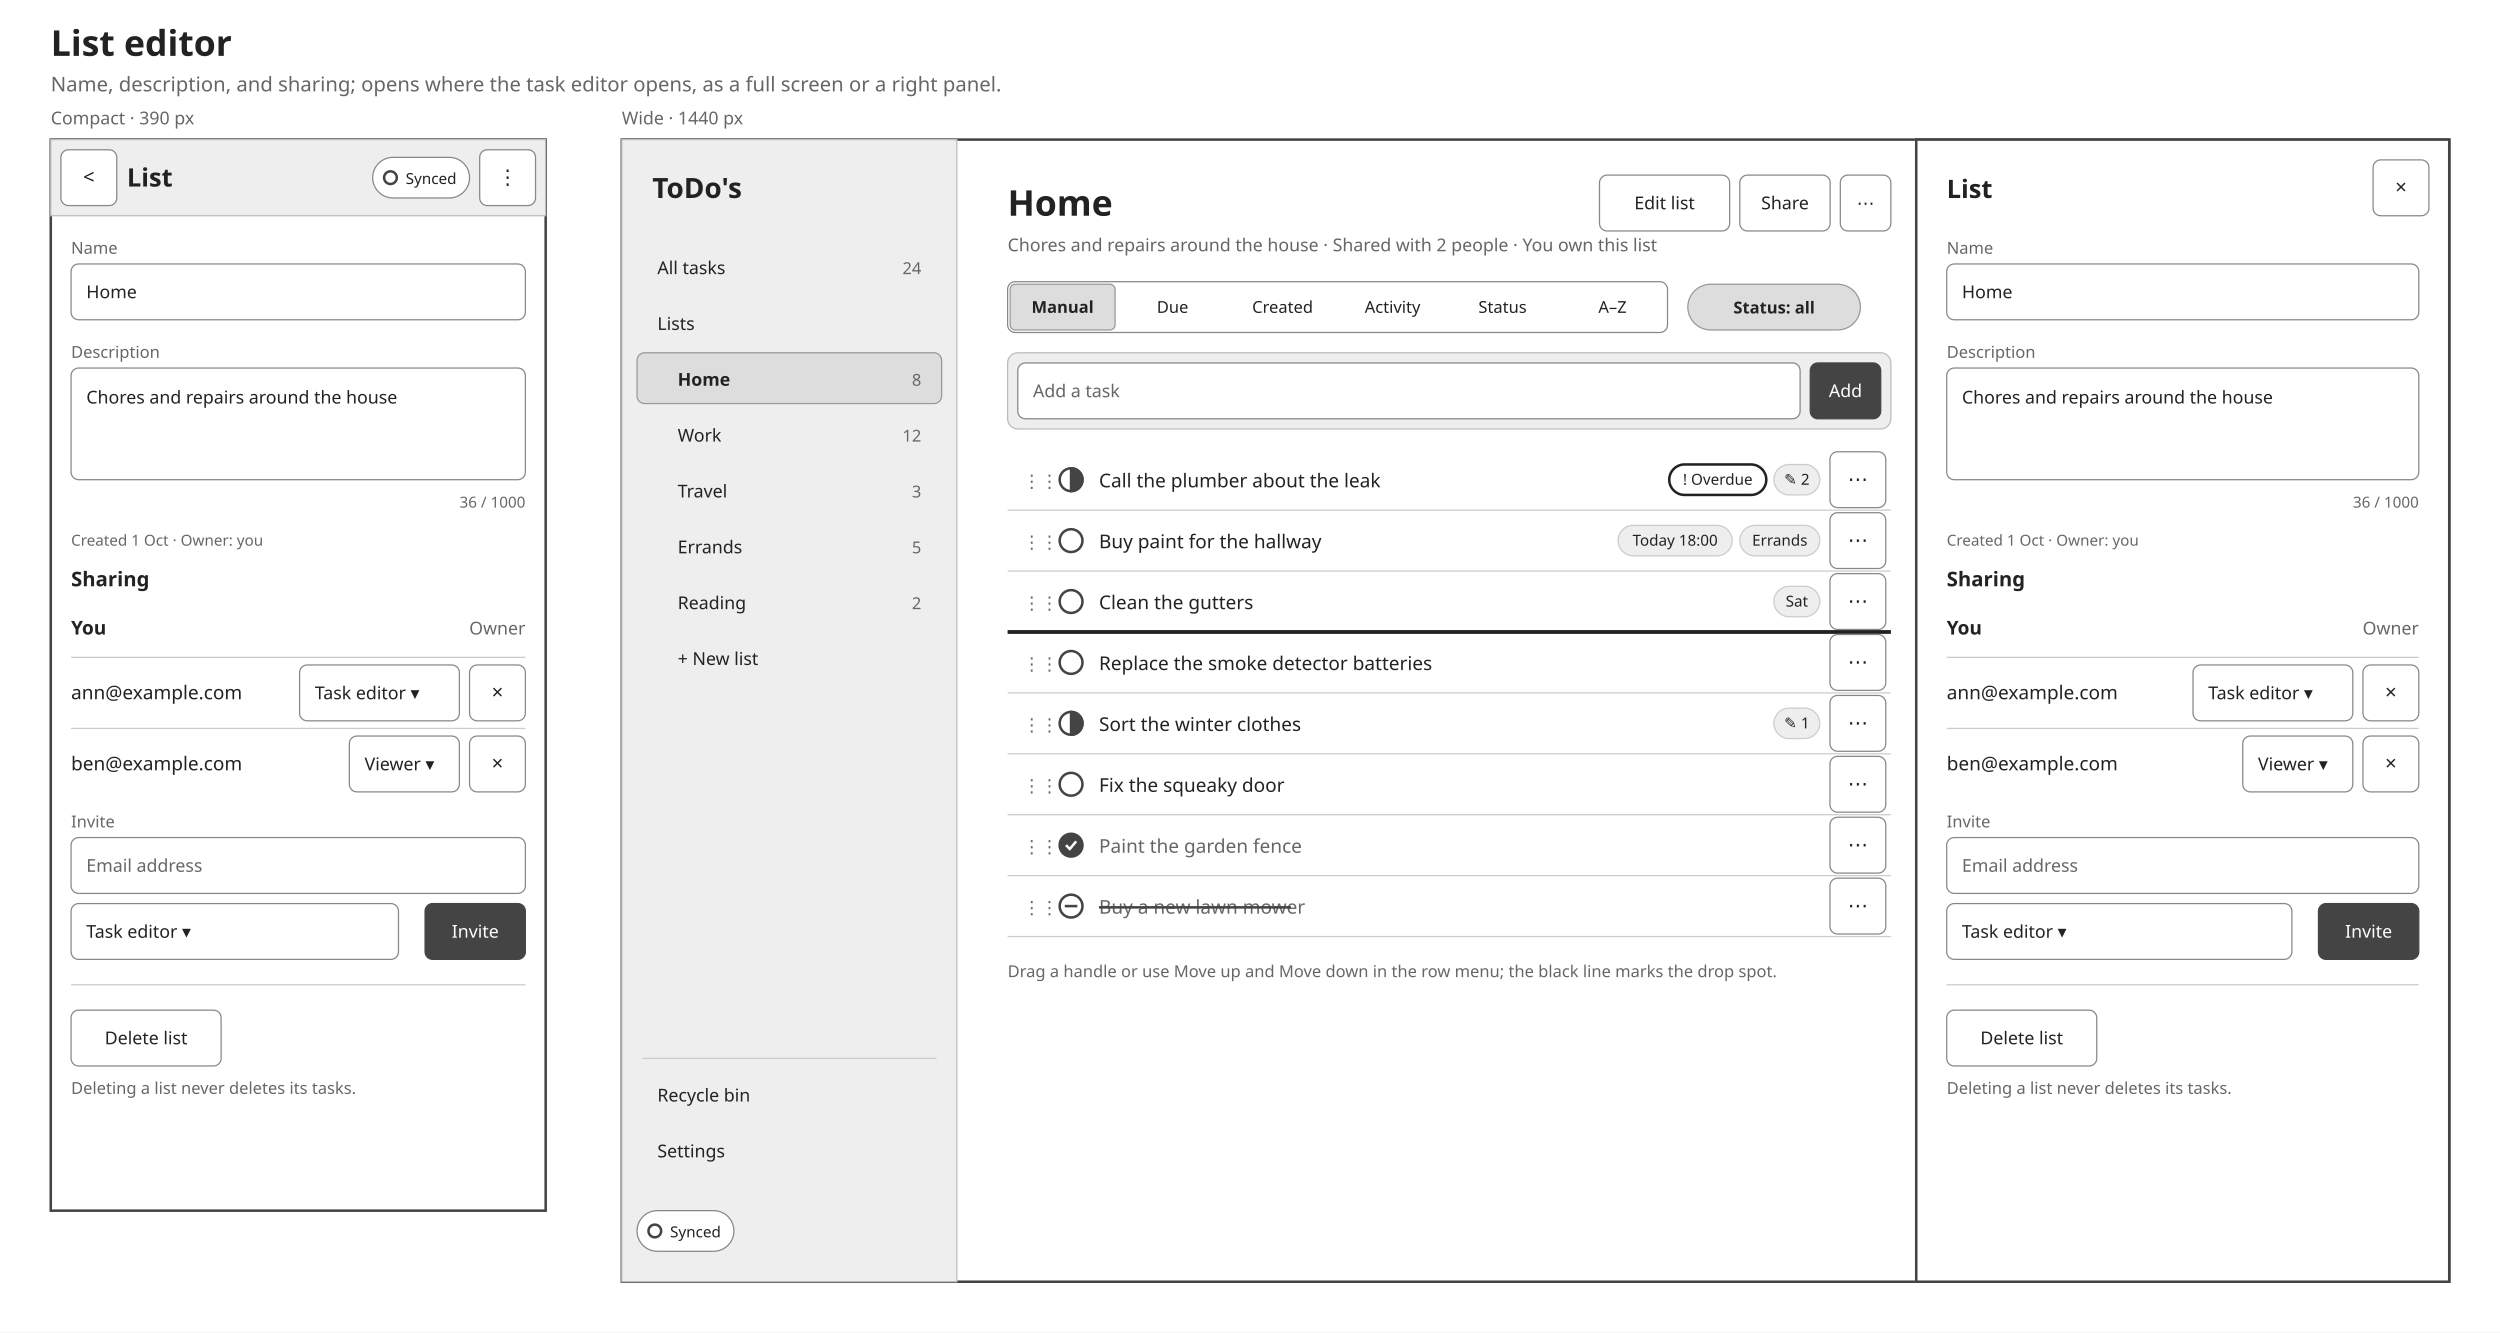
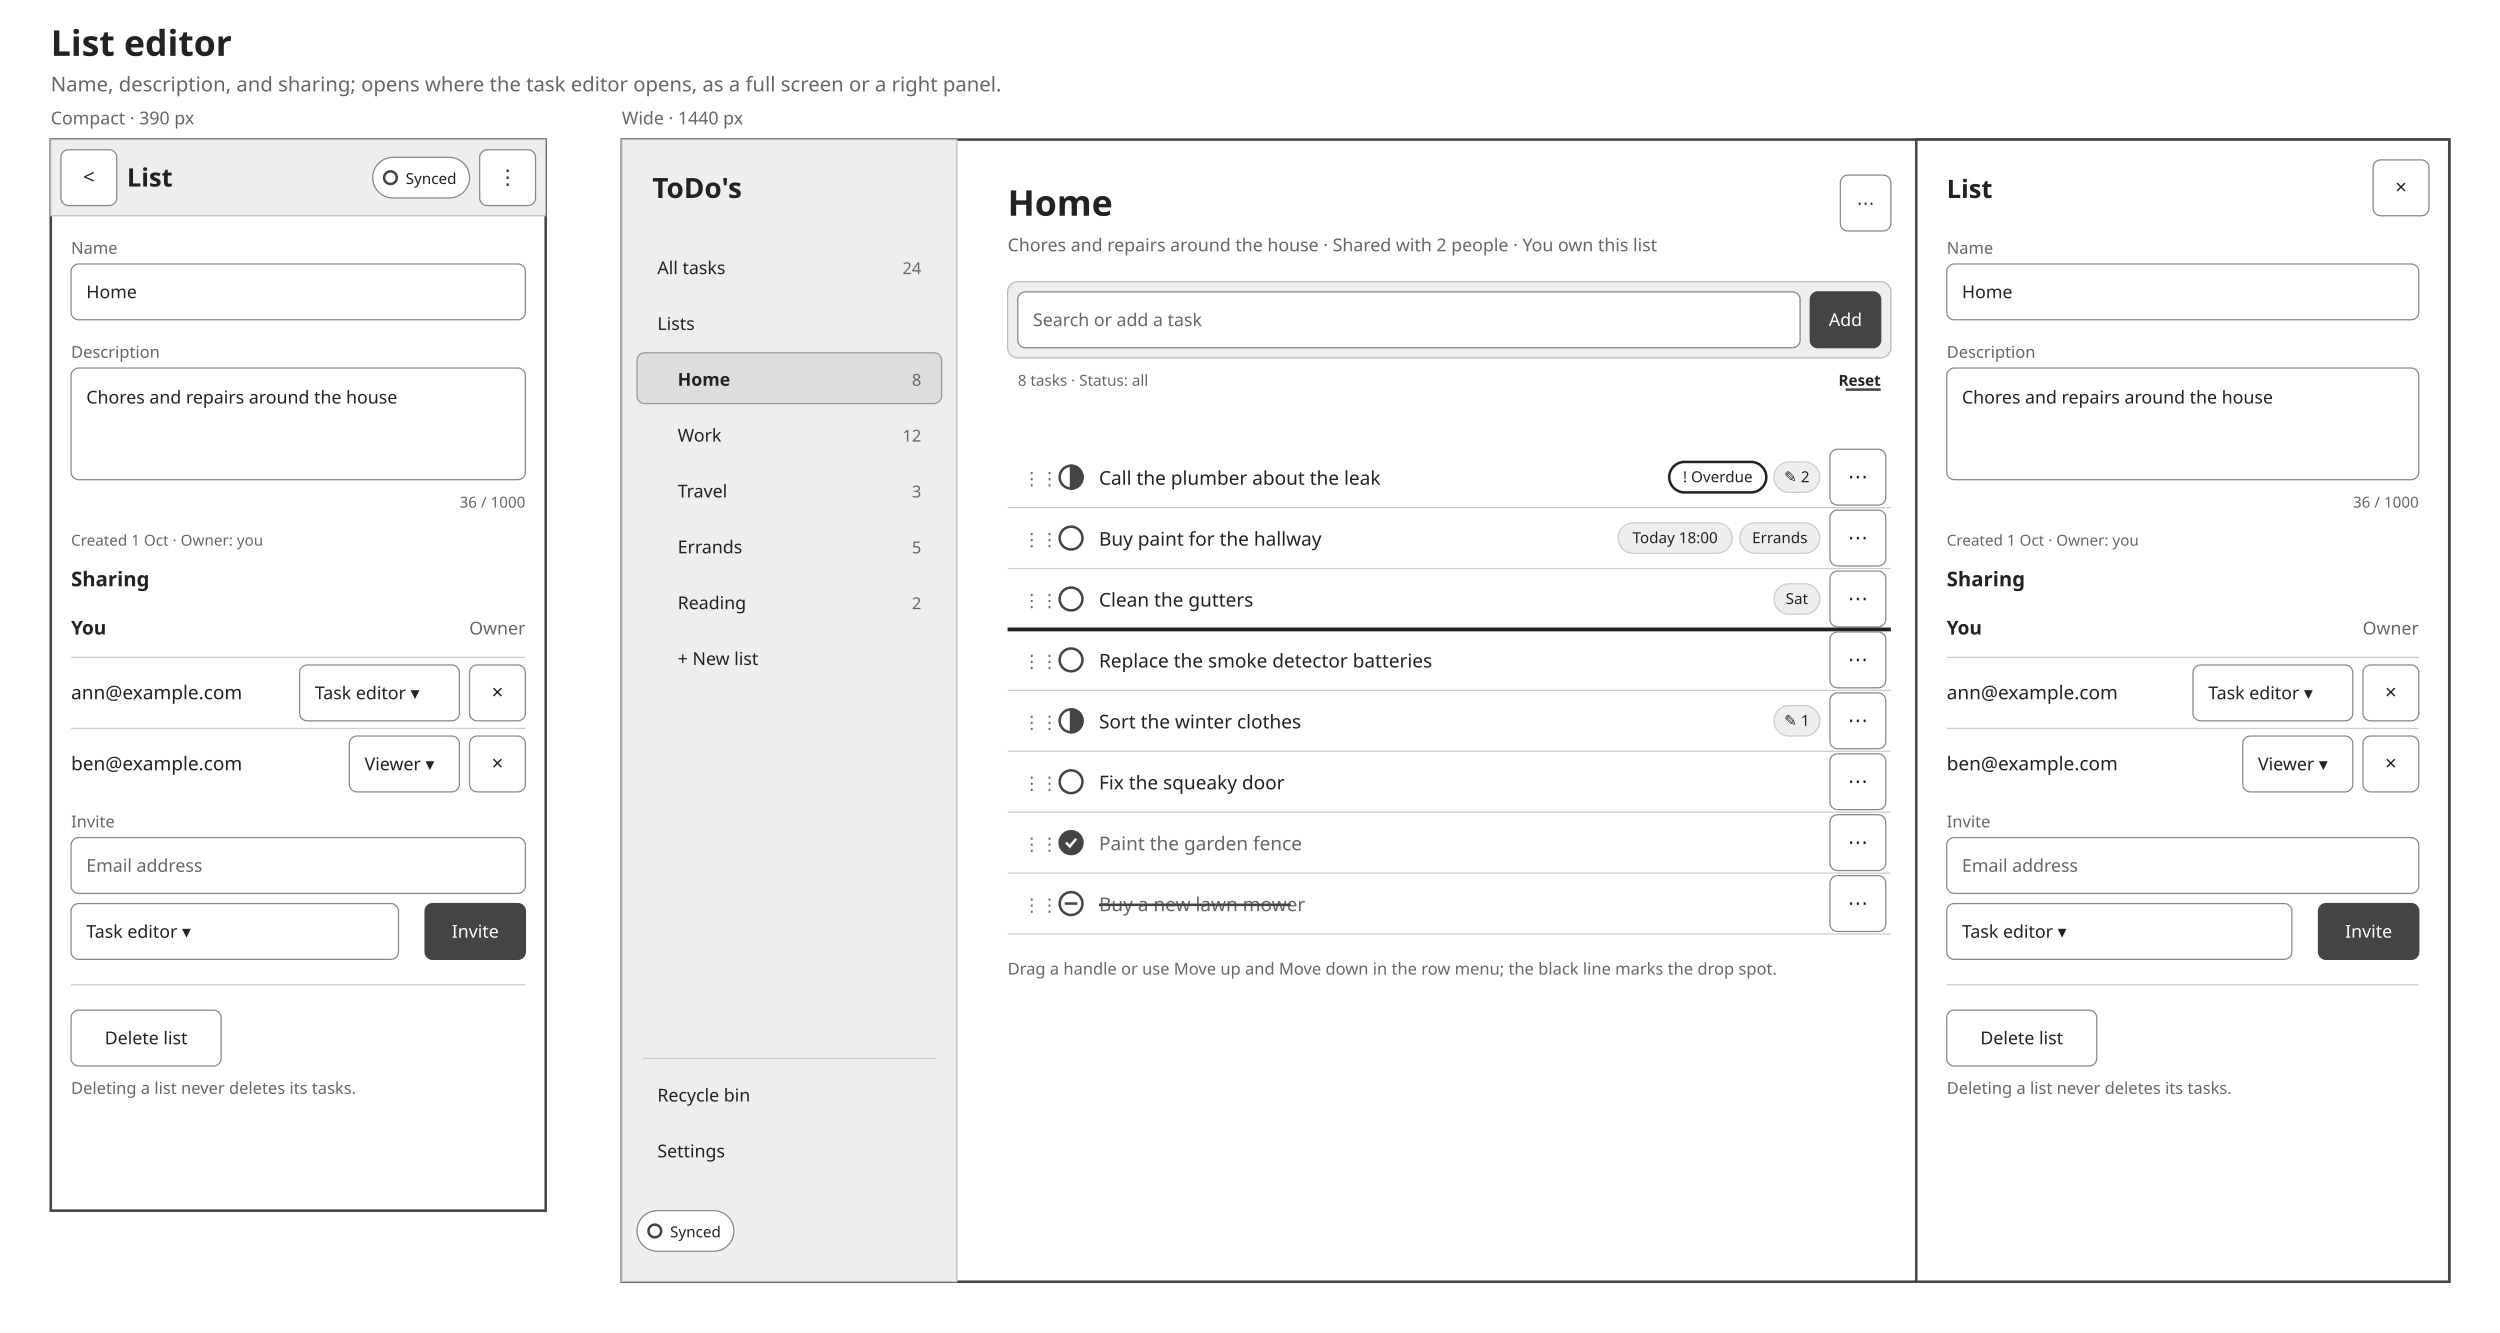
<svg xmlns="http://www.w3.org/2000/svg" width="1970" height="1050" viewBox="0 0 1970 1050">
  <style>
text { font-family: sans-serif; fill: #222222; }
.muted { fill: #666666; }
.on-primary { fill: #ffffff; }
.bold { font-weight: bold; }
rect.frame { fill: #ffffff; stroke: #444444; stroke-width: 2; }
.bar { fill: #eeeeee; stroke: #bbbbbb; }
.box { fill: #f5f5f5; stroke: #bbbbbb; }
.control { fill: #ffffff; stroke: #888888; }
.disabled { fill: #f5f5f5; stroke: #cccccc; }
.primary { fill: #444444; stroke: #444444; }
.selected { fill: #dddddd; stroke: #999999; }
.chip { fill: #eeeeee; stroke: #cccccc; }
.signal { fill: #ffffff; stroke: #222222; stroke-width: 2; }
.scrim { fill: #888888; fill-opacity: 0.5; }
.rule { stroke: #cccccc; }
.drop { stroke: #222222; stroke-width: 3; }
.icon { fill: #ffffff; stroke: #444444; stroke-width: 2; }
.icon-fill { fill: #444444; stroke: #444444; stroke-width: 2; }
.icon-mark { fill: none; stroke: #ffffff; stroke-width: 2; }
.icon-line { stroke: #444444; stroke-width: 2; }
  </style>
  <rect x="0" y="0" width="1970" height="1050" fill="#ffffff" />
  <text x="40" y="44" font-size="28" class="bold">List editor</text>
  <text x="40" y="72" font-size="16" class="muted">Name, description, and sharing; opens where the task editor opens, as a full screen or a right panel.</text>
  <text x="40" y="98" font-size="14" class="muted">Compact · 390 px</text>
  <text x="490" y="98" font-size="14" class="muted">Wide · 1440 px</text>
  <g class="frame" data-width="390" data-height="844" transform="translate(40 110)">
    <rect x="0" y="0" width="390" height="844" rx="0" class="frame" />
    <rect x="0" y="0" width="390" height="60" rx="0" class="bar" />
    <rect x="8" y="8" width="44" height="44" rx="6" class="control" />
    <text x="30" y="35" font-size="16" text-anchor="middle">&lt;</text>
    <rect x="338" y="8" width="44" height="44" rx="6" class="control" />
    <text x="360" y="35" font-size="16" text-anchor="middle">⋮</text>
    <rect x="253.68" y="14" width="76.32" height="32" rx="16" class="control" />
    <circle cx="267.68" cy="30" r="5" class="icon" />
    <text x="279.68" y="35" font-size="12">Synced</text>
    <text x="60" y="37" font-size="20" class="bold">List</text>
    <text x="16" y="90" font-size="13" class="muted">Name</text>
    <rect x="16" y="98" width="358" height="44" rx="6" class="control" />
    <text x="28" y="125" font-size="14">Home</text>
    <text x="16" y="172" font-size="13" class="muted">Description</text>
    <rect x="16" y="180" width="358" height="88" rx="6" class="control" />
    <text x="28" y="208" font-size="14">Chores and repairs around the house</text>
    <text x="374" y="290" font-size="12" class="muted" text-anchor="end">36 / 1000</text>
    <text x="16" y="320" font-size="12" class="muted">Created 1 Oct · Owner: you</text>
    <text x="16" y="352" font-size="16" class="bold">Sharing</text>
    <text x="16" y="390" font-size="15" class="bold">You</text>
    <text x="374" y="390" font-size="14" class="muted" text-anchor="end">Owner</text>
    <line x1="16" y1="408" x2="374" y2="408" class="rule" />
    <rect x="330" y="414" width="44" height="44" rx="6" class="control" />
    <text x="352" y="441" font-size="16" text-anchor="middle">×</text>
    <rect x="196.08" y="414" width="125.92" height="44" rx="6" class="control" />
    <text x="208.08" y="441" font-size="14">Task editor ▾</text>
    <text x="16" y="441" font-size="15">ann@example.com</text>
    <line x1="16" y1="464" x2="374" y2="464" class="rule" />
    <rect x="330" y="470" width="44" height="44" rx="6" class="control" />
    <text x="352" y="497" font-size="16" text-anchor="middle">×</text>
    <rect x="235.28" y="470" width="86.72" height="44" rx="6" class="control" />
    <text x="247.28" y="497" font-size="14">Viewer ▾</text>
    <text x="16" y="497" font-size="15">ben@example.com</text>
    <text x="16" y="542" font-size="13" class="muted">Invite</text>
    <rect x="16" y="550" width="358" height="44" rx="6" class="control" />
    <text x="28" y="577" font-size="14" class="muted">Email address</text>
    <rect x="16" y="602" width="258" height="44" rx="6" class="control" />
    <text x="28" y="629" font-size="14">Task editor ▾</text>
    <rect x="294.96" y="602" width="79.04" height="44" rx="6" class="primary" />
    <text x="334.48" y="628.9" font-size="14" class="on-primary" text-anchor="middle">Invite</text>
    <line x1="16" y1="666" x2="374" y2="666" class="rule" />
    <rect x="16" y="686" width="118.24" height="44" rx="6" class="control" />
    <text x="75.12" y="712.9" font-size="14" text-anchor="middle">Delete list</text>
    <text x="16" y="752" font-size="13" class="muted">Deleting a list never deletes its tasks.</text>
  </g>
  <g class="frame" data-width="1440" data-height="900" transform="translate(490 110)">
    <rect x="0" y="0" width="1440" height="900" rx="0" class="frame" />
    <rect x="0" y="0" width="264" height="900" rx="0" class="bar" />
    <text x="24" y="46" font-size="22" class="bold">ToDo's</text>
    <text x="28" y="106" font-size="14">All tasks</text>
    <text x="236" y="106" font-size="13" class="muted" text-anchor="end">24</text>
    <text x="28" y="150" font-size="14">Lists</text>
    <rect x="12" y="168" width="240" height="40" rx="6" class="selected" />
    <text x="44" y="194" font-size="14" class="bold">Home</text>
    <text x="236" y="194" font-size="13" class="muted" text-anchor="end">8</text>
    <text x="44" y="238" font-size="14">Work</text>
    <text x="236" y="238" font-size="13" class="muted" text-anchor="end">12</text>
    <text x="44" y="282" font-size="14">Travel</text>
    <text x="236" y="282" font-size="13" class="muted" text-anchor="end">3</text>
    <text x="44" y="326" font-size="14">Errands</text>
    <text x="236" y="326" font-size="13" class="muted" text-anchor="end">5</text>
    <text x="44" y="370" font-size="14">Reading</text>
    <text x="236" y="370" font-size="13" class="muted" text-anchor="end">2</text>
    <text x="44" y="414" font-size="14">+ New list</text>
    <line x1="16" y1="724" x2="248" y2="724" class="rule" />
    <text x="28" y="758" font-size="14">Recycle bin</text>
    <text x="28" y="802" font-size="14">Settings</text>
    <rect x="12" y="844" width="76.32" height="32" rx="16" class="control" />
    <circle cx="26" cy="860" r="5" class="icon" />
    <text x="38" y="865" font-size="12">Synced</text>
    <rect x="960.16" y="28" width="39.84" height="44" rx="6" class="control" />
    <text x="980.08" y="54.9" font-size="14" text-anchor="middle">⋯</text>
-     <rect x="880.96" y="28" width="71.2" height="44" rx="6" class="control" />
-     <text x="916.56" y="54.9" font-size="14" text-anchor="middle">Share</text>
-     <rect x="770.4" y="28" width="102.56" height="44" rx="6" class="control" />
-     <text x="821.68" y="54.9" font-size="14" text-anchor="middle">Edit list</text>
    <text x="304" y="60" font-size="28" class="bold">Home</text>
    <text x="304" y="88" font-size="14" class="muted">Chores and repairs around the house · Shared with 2 people · You own this list</text>
-     <rect x="304" y="112" width="520" height="40" rx="6" class="control" />
-     <rect x="306" y="114" width="82.667" height="36" rx="4" class="selected" />
-     <text x="347.333" y="136.55" font-size="13" class="bold" text-anchor="middle">Manual</text>
-     <text x="434" y="136.55" font-size="13" text-anchor="middle">Due</text>
-     <text x="520.667" y="136.55" font-size="13" text-anchor="middle">Created</text>
-     <text x="607.333" y="136.55" font-size="13" text-anchor="middle">Activity</text>
-     <text x="694" y="136.55" font-size="13" text-anchor="middle">Status</text>
-     <text x="780.667" y="136.55" font-size="13" text-anchor="middle">A–Z</text>
-     <rect x="840" y="114" width="136" height="36" rx="18" class="selected" />
-     <text x="908" y="137" font-size="13" class="bold" text-anchor="middle">Status: all</text>
-     <rect x="304" y="168" width="696" height="60" rx="8" class="bar" />
-     <rect x="936.48" y="176" width="55.52" height="44" rx="6" class="primary" />
-     <text x="964.24" y="202.9" font-size="14" class="on-primary" text-anchor="middle">Add</text>
-     <rect x="312" y="176" width="616.48" height="44" rx="6" class="control" />
-     <text x="324" y="203" font-size="14" class="muted">Add a task</text>
-     <line x1="304" y1="292" x2="1000" y2="292" class="rule" />
-     <text x="316" y="274" font-size="14" class="muted">⋮⋮</text>
-     <circle cx="354" cy="268" r="9" class="icon" />
-     <path d="M354 259.0 A9 9 0 0 1 354 277.0 Z" class="icon-fill" />
-     <rect x="952" y="246" width="44" height="44" rx="6" class="control" />
-     <text x="974" y="273" font-size="16" text-anchor="middle">⋯</text>
-     <rect x="907.84" y="256" width="36.16" height="24" rx="12" class="chip" />
-     <text x="925.92" y="272" font-size="12" text-anchor="middle">✎ 2</text>
-     <rect x="825.36" y="256" width="76.48" height="24" rx="12" class="signal" />
-     <text x="863.6" y="272" font-size="12" text-anchor="middle">! Overdue</text>
-     <text x="376" y="274" font-size="15">Call the plumber about the leak</text>
-     <line x1="304" y1="340" x2="1000" y2="340" class="rule" />
-     <text x="316" y="322" font-size="14" class="muted">⋮⋮</text>
-     <circle cx="354" cy="316" r="9" class="icon" />
-     <rect x="952" y="294" width="44" height="44" rx="6" class="control" />
-     <text x="974" y="321" font-size="16" text-anchor="middle">⋯</text>
-     <rect x="880.96" y="304" width="63.04" height="24" rx="12" class="chip" />
-     <text x="912.48" y="320" font-size="12" text-anchor="middle">Errands</text>
-     <rect x="785.04" y="304" width="89.92" height="24" rx="12" class="chip" />
-     <text x="830" y="320" font-size="12" text-anchor="middle">Today 18:00</text>
-     <text x="376" y="322" font-size="15">Buy paint for the hallway</text>
-     <line x1="304" y1="388" x2="1000" y2="388" class="rule" />
-     <text x="316" y="370" font-size="14" class="muted">⋮⋮</text>
-     <circle cx="354" cy="364" r="9" class="icon" />
-     <rect x="952" y="342" width="44" height="44" rx="6" class="control" />
-     <text x="974" y="369" font-size="16" text-anchor="middle">⋯</text>
-     <rect x="907.84" y="352" width="36.16" height="24" rx="12" class="chip" />
-     <text x="925.92" y="368" font-size="12" text-anchor="middle">Sat</text>
-     <text x="376" y="370" font-size="15">Clean the gutters</text>
-     <line x1="304" y1="388" x2="1000" y2="388" class="drop" />
-     <line x1="304" y1="436" x2="1000" y2="436" class="rule" />
-     <text x="316" y="418" font-size="14" class="muted">⋮⋮</text>
-     <circle cx="354" cy="412" r="9" class="icon" />
-     <rect x="952" y="390" width="44" height="44" rx="6" class="control" />
-     <text x="974" y="417" font-size="16" text-anchor="middle">⋯</text>
-     <text x="376" y="418" font-size="15">Replace the smoke detector batteries</text>
-     <line x1="304" y1="484" x2="1000" y2="484" class="rule" />
-     <text x="316" y="466" font-size="14" class="muted">⋮⋮</text>
-     <circle cx="354" cy="460" r="9" class="icon" />
-     <path d="M354 451.0 A9 9 0 0 1 354 469.0 Z" class="icon-fill" />
-     <rect x="952" y="438" width="44" height="44" rx="6" class="control" />
-     <text x="974" y="465" font-size="16" text-anchor="middle">⋯</text>
-     <rect x="907.84" y="448" width="36.16" height="24" rx="12" class="chip" />
-     <text x="925.92" y="464" font-size="12" text-anchor="middle">✎ 1</text>
-     <text x="376" y="466" font-size="15">Sort the winter clothes</text>
-     <line x1="304" y1="532" x2="1000" y2="532" class="rule" />
-     <text x="316" y="514" font-size="14" class="muted">⋮⋮</text>
-     <circle cx="354" cy="508" r="9" class="icon" />
-     <rect x="952" y="486" width="44" height="44" rx="6" class="control" />
-     <text x="974" y="513" font-size="16" text-anchor="middle">⋯</text>
-     <text x="376" y="514" font-size="15">Fix the squeaky door</text>
-     <line x1="304" y1="580" x2="1000" y2="580" class="rule" />
-     <text x="316" y="562" font-size="14" class="muted">⋮⋮</text>
-     <circle cx="354" cy="556" r="9" class="icon-fill" />
-     <path d="M350 556.0 l3 3 l5 -6" class="icon-mark" />
-     <rect x="952" y="534" width="44" height="44" rx="6" class="control" />
-     <text x="974" y="561" font-size="16" text-anchor="middle">⋯</text>
-     <text x="376" y="562" font-size="15" class="muted">Paint the garden fence</text>
-     <line x1="304" y1="628" x2="1000" y2="628" class="rule" />
-     <text x="316" y="610" font-size="14" class="muted">⋮⋮</text>
-     <circle cx="354" cy="604" r="9" class="icon" />
-     <line x1="349.05" y1="604" x2="358.95" y2="604" class="icon-line" />
-     <rect x="952" y="582" width="44" height="44" rx="6" class="control" />
-     <text x="974" y="609" font-size="16" text-anchor="middle">⋯</text>
-     <text x="376" y="610" font-size="15" class="muted">Buy a new lawn mower</text>
-     <line x1="376" y1="605" x2="527.2" y2="605" class="icon-line" />
-     <text x="304" y="660" font-size="13" class="muted">Drag a handle or use Move up and Move down in the row menu; the black line marks the drop spot.</text>
+     <rect x="304" y="112" width="696" height="60" rx="8" class="bar" />
+     <rect x="936.48" y="120" width="55.52" height="44" rx="6" class="primary" />
+     <text x="964.24" y="146.9" font-size="14" class="on-primary" text-anchor="middle">Add</text>
+     <rect x="312" y="120" width="616.48" height="44" rx="6" class="control" />
+     <text x="324" y="147" font-size="14" class="muted">Search or add a task</text>
+     <text x="992" y="194" font-size="12" class="bold" text-anchor="end">Reset</text>
+     <line x1="964.4" y1="197" x2="992" y2="197" class="icon-line" />
+     <text x="312" y="194" font-size="12" class="muted">8 tasks · Status: all</text>
+     <line x1="304" y1="290" x2="1000" y2="290" class="rule" />
+     <text x="316" y="272" font-size="14" class="muted">⋮⋮</text>
+     <circle cx="354" cy="266" r="9" class="icon" />
+     <path d="M354 257.0 A9 9 0 0 1 354 275.0 Z" class="icon-fill" />
+     <rect x="952" y="244" width="44" height="44" rx="6" class="control" />
+     <text x="974" y="271" font-size="16" text-anchor="middle">⋯</text>
+     <rect x="907.84" y="254" width="36.16" height="24" rx="12" class="chip" />
+     <text x="925.92" y="270" font-size="12" text-anchor="middle">✎ 2</text>
+     <rect x="825.36" y="254" width="76.48" height="24" rx="12" class="signal" />
+     <text x="863.6" y="270" font-size="12" text-anchor="middle">! Overdue</text>
+     <text x="376" y="272" font-size="15">Call the plumber about the leak</text>
+     <line x1="304" y1="338" x2="1000" y2="338" class="rule" />
+     <text x="316" y="320" font-size="14" class="muted">⋮⋮</text>
+     <circle cx="354" cy="314" r="9" class="icon" />
+     <rect x="952" y="292" width="44" height="44" rx="6" class="control" />
+     <text x="974" y="319" font-size="16" text-anchor="middle">⋯</text>
+     <rect x="880.96" y="302" width="63.04" height="24" rx="12" class="chip" />
+     <text x="912.48" y="318" font-size="12" text-anchor="middle">Errands</text>
+     <rect x="785.04" y="302" width="89.92" height="24" rx="12" class="chip" />
+     <text x="830" y="318" font-size="12" text-anchor="middle">Today 18:00</text>
+     <text x="376" y="320" font-size="15">Buy paint for the hallway</text>
+     <line x1="304" y1="386" x2="1000" y2="386" class="rule" />
+     <text x="316" y="368" font-size="14" class="muted">⋮⋮</text>
+     <circle cx="354" cy="362" r="9" class="icon" />
+     <rect x="952" y="340" width="44" height="44" rx="6" class="control" />
+     <text x="974" y="367" font-size="16" text-anchor="middle">⋯</text>
+     <rect x="907.84" y="350" width="36.16" height="24" rx="12" class="chip" />
+     <text x="925.92" y="366" font-size="12" text-anchor="middle">Sat</text>
+     <text x="376" y="368" font-size="15">Clean the gutters</text>
+     <line x1="304" y1="386" x2="1000" y2="386" class="drop" />
+     <line x1="304" y1="434" x2="1000" y2="434" class="rule" />
+     <text x="316" y="416" font-size="14" class="muted">⋮⋮</text>
+     <circle cx="354" cy="410" r="9" class="icon" />
+     <rect x="952" y="388" width="44" height="44" rx="6" class="control" />
+     <text x="974" y="415" font-size="16" text-anchor="middle">⋯</text>
+     <text x="376" y="416" font-size="15">Replace the smoke detector batteries</text>
+     <line x1="304" y1="482" x2="1000" y2="482" class="rule" />
+     <text x="316" y="464" font-size="14" class="muted">⋮⋮</text>
+     <circle cx="354" cy="458" r="9" class="icon" />
+     <path d="M354 449.0 A9 9 0 0 1 354 467.0 Z" class="icon-fill" />
+     <rect x="952" y="436" width="44" height="44" rx="6" class="control" />
+     <text x="974" y="463" font-size="16" text-anchor="middle">⋯</text>
+     <rect x="907.84" y="446" width="36.16" height="24" rx="12" class="chip" />
+     <text x="925.92" y="462" font-size="12" text-anchor="middle">✎ 1</text>
+     <text x="376" y="464" font-size="15">Sort the winter clothes</text>
+     <line x1="304" y1="530" x2="1000" y2="530" class="rule" />
+     <text x="316" y="512" font-size="14" class="muted">⋮⋮</text>
+     <circle cx="354" cy="506" r="9" class="icon" />
+     <rect x="952" y="484" width="44" height="44" rx="6" class="control" />
+     <text x="974" y="511" font-size="16" text-anchor="middle">⋯</text>
+     <text x="376" y="512" font-size="15">Fix the squeaky door</text>
+     <line x1="304" y1="578" x2="1000" y2="578" class="rule" />
+     <text x="316" y="560" font-size="14" class="muted">⋮⋮</text>
+     <circle cx="354" cy="554" r="9" class="icon-fill" />
+     <path d="M350 554.0 l3 3 l5 -6" class="icon-mark" />
+     <rect x="952" y="532" width="44" height="44" rx="6" class="control" />
+     <text x="974" y="559" font-size="16" text-anchor="middle">⋯</text>
+     <text x="376" y="560" font-size="15" class="muted">Paint the garden fence</text>
+     <line x1="304" y1="626" x2="1000" y2="626" class="rule" />
+     <text x="316" y="608" font-size="14" class="muted">⋮⋮</text>
+     <circle cx="354" cy="602" r="9" class="icon" />
+     <line x1="349.05" y1="602" x2="358.95" y2="602" class="icon-line" />
+     <rect x="952" y="580" width="44" height="44" rx="6" class="control" />
+     <text x="974" y="607" font-size="16" text-anchor="middle">⋯</text>
+     <text x="376" y="608" font-size="15" class="muted">Buy a new lawn mower</text>
+     <line x1="376" y1="603" x2="527.2" y2="603" class="icon-line" />
+     <text x="304" y="658" font-size="13" class="muted">Drag a handle or use Move up and Move down in the row menu; the black line marks the drop spot.</text>
    <rect x="1020" y="0" width="420" height="900" rx="0" class="frame" />
    <text x="1044" y="46" font-size="20" class="bold">List</text>
    <rect x="1380" y="16" width="44" height="44" rx="6" class="control" />
    <text x="1402" y="43" font-size="16" text-anchor="middle">×</text>
    <text x="1044" y="90" font-size="13" class="muted">Name</text>
    <rect x="1044" y="98" width="372" height="44" rx="6" class="control" />
    <text x="1056" y="125" font-size="14">Home</text>
    <text x="1044" y="172" font-size="13" class="muted">Description</text>
    <rect x="1044" y="180" width="372" height="88" rx="6" class="control" />
    <text x="1056" y="208" font-size="14">Chores and repairs around the house</text>
    <text x="1416" y="290" font-size="12" class="muted" text-anchor="end">36 / 1000</text>
    <text x="1044" y="320" font-size="12" class="muted">Created 1 Oct · Owner: you</text>
    <text x="1044" y="352" font-size="16" class="bold">Sharing</text>
    <text x="1044" y="390" font-size="15" class="bold">You</text>
    <text x="1416" y="390" font-size="14" class="muted" text-anchor="end">Owner</text>
    <line x1="1044" y1="408" x2="1416" y2="408" class="rule" />
    <rect x="1372" y="414" width="44" height="44" rx="6" class="control" />
    <text x="1394" y="441" font-size="16" text-anchor="middle">×</text>
    <rect x="1238.08" y="414" width="125.92" height="44" rx="6" class="control" />
    <text x="1250.08" y="441" font-size="14">Task editor ▾</text>
    <text x="1044" y="441" font-size="15">ann@example.com</text>
    <line x1="1044" y1="464" x2="1416" y2="464" class="rule" />
    <rect x="1372" y="470" width="44" height="44" rx="6" class="control" />
    <text x="1394" y="497" font-size="16" text-anchor="middle">×</text>
    <rect x="1277.28" y="470" width="86.72" height="44" rx="6" class="control" />
    <text x="1289.28" y="497" font-size="14">Viewer ▾</text>
    <text x="1044" y="497" font-size="15">ben@example.com</text>
    <text x="1044" y="542" font-size="13" class="muted">Invite</text>
    <rect x="1044" y="550" width="372" height="44" rx="6" class="control" />
    <text x="1056" y="577" font-size="14" class="muted">Email address</text>
    <rect x="1044" y="602" width="272" height="44" rx="6" class="control" />
    <text x="1056" y="629" font-size="14">Task editor ▾</text>
    <rect x="1336.96" y="602" width="79.04" height="44" rx="6" class="primary" />
    <text x="1376.48" y="628.9" font-size="14" class="on-primary" text-anchor="middle">Invite</text>
    <line x1="1044" y1="666" x2="1416" y2="666" class="rule" />
    <rect x="1044" y="686" width="118.24" height="44" rx="6" class="control" />
    <text x="1103.12" y="712.9" font-size="14" text-anchor="middle">Delete list</text>
    <text x="1044" y="752" font-size="13" class="muted">Deleting a list never deletes its tasks.</text>
  </g>
</svg>
